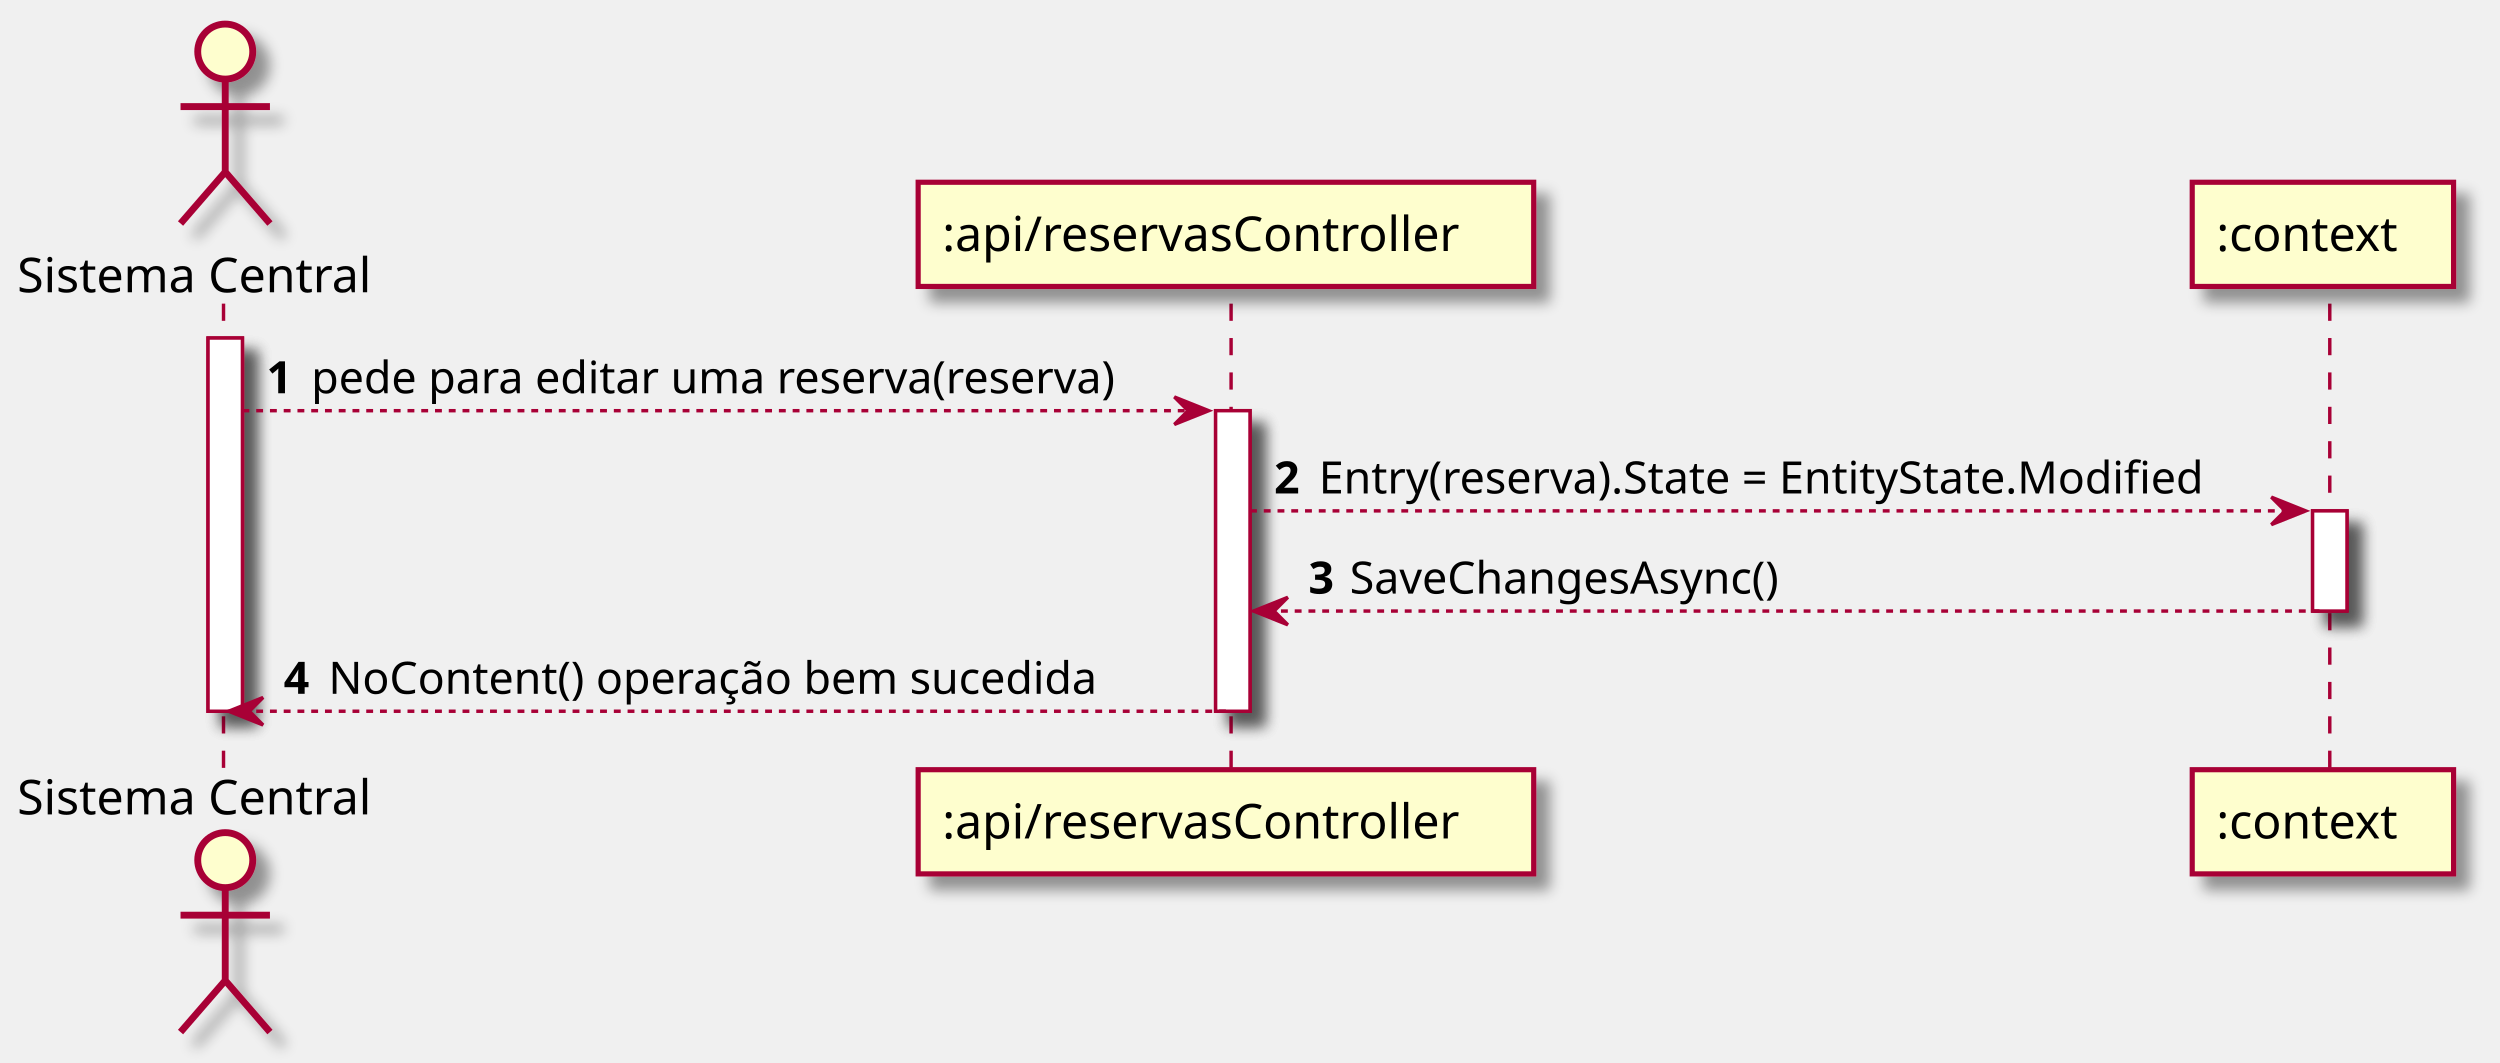
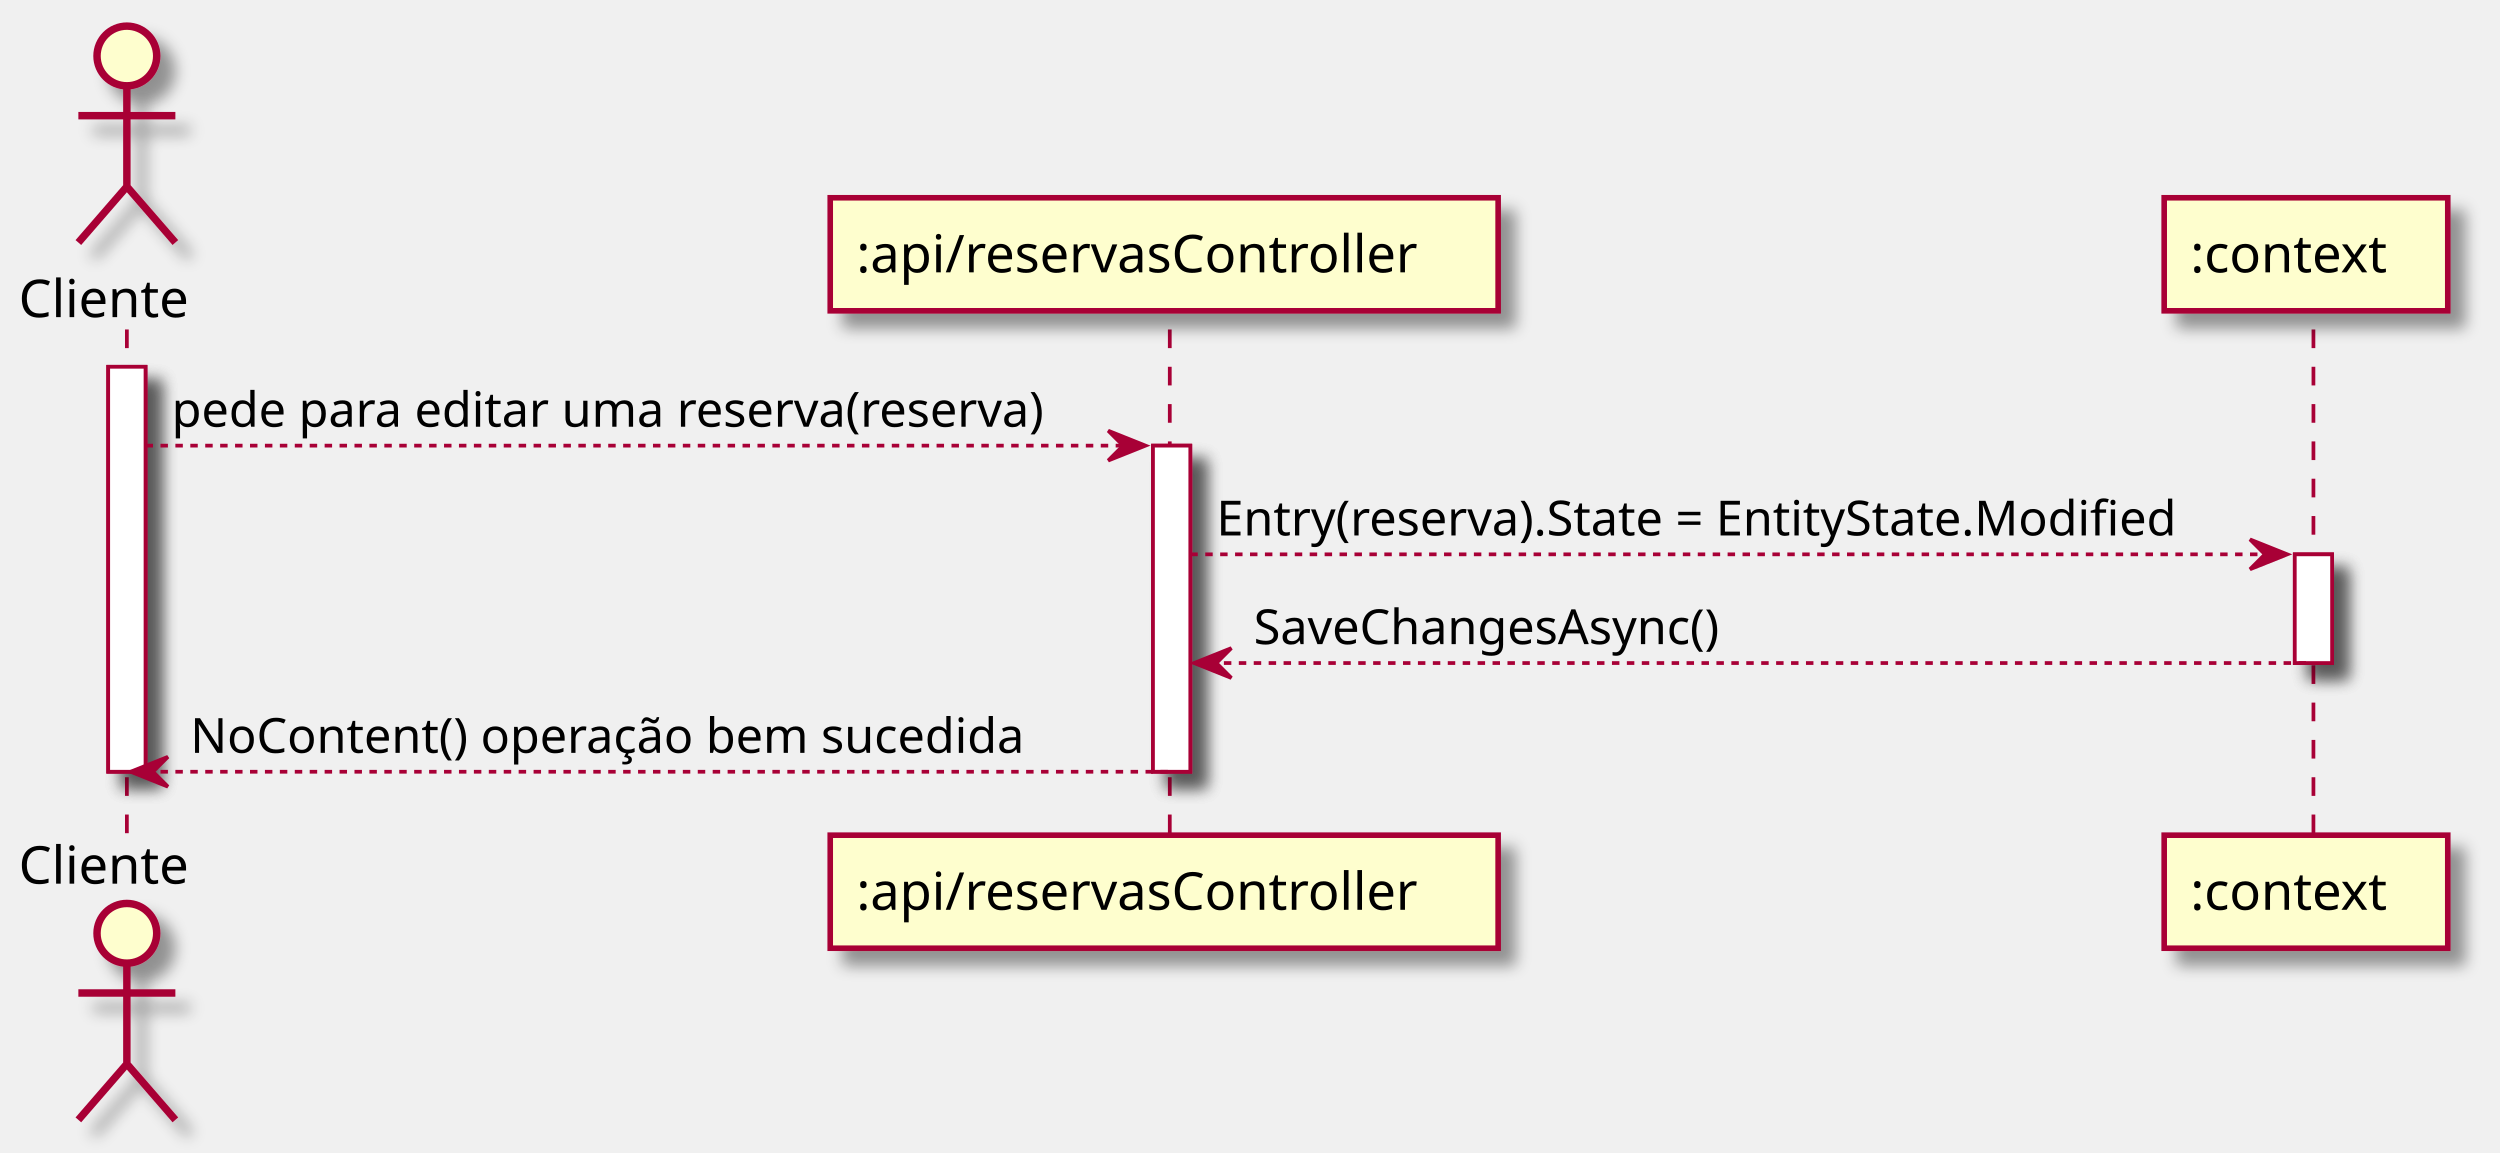
- <svg xmlns="http://www.w3.org/2000/svg" contentScriptType="application/ecmascript" contentStyleType="text/css" height="309px" preserveAspectRatio="none" style="width:727px;height:309px;" version="1.1" viewBox="0 0 727 309" width="727px" zoomAndPan="magnify">
+ <svg xmlns="http://www.w3.org/2000/svg" contentScriptType="application/ecmascript" contentStyleType="text/css" height="309px" preserveAspectRatio="none" style="width:670px;height:309px;" version="1.1" viewBox="0 0 670 309" width="670px" zoomAndPan="magnify">
  <defs>
-     <filter height="300%" id="f1nta6lmg5e3e3" width="300%" x="-1" y="-1">
+     <filter height="300%" id="f135f3830bt1a4" width="300%" x="-1" y="-1">
      <feGaussianBlur result="blurOut" stdDeviation="2.0" />
      <feColorMatrix in="blurOut" result="blurOut2" type="matrix" values="0 0 0 0 0 0 0 0 0 0 0 0 0 0 0 0 0 0 .4 0" />
      <feOffset dx="4.0" dy="4.0" in="blurOut2" result="blurOut3" />
      <feBlend in="SourceGraphic" in2="blurOut3" mode="normal" />
    </filter>
  </defs>
  <g>
-     <rect fill="#FFFFFF" filter="url(#f1nta6lmg5e3e3)" height="108.531" style="stroke:#A80036;stroke-width:1.0;" width="10" x="60.5" y="98.297" />
-     <rect fill="#FFFFFF" filter="url(#f1nta6lmg5e3e3)" height="87.398" style="stroke:#A80036;stroke-width:1.0;" width="10" x="353.5" y="119.43" />
-     <rect fill="#FFFFFF" filter="url(#f1nta6lmg5e3e3)" height="29.133" style="stroke:#A80036;stroke-width:1.0;" width="10" x="672.5" y="148.562" />
-     <line style="stroke:#A80036;stroke-width:1.0;stroke-dasharray:5.0,5.0;" x1="65" x2="65" y1="88.297" y2="224.828" />
-     <line style="stroke:#A80036;stroke-width:1.0;stroke-dasharray:5.0,5.0;" x1="358" x2="358" y1="88.297" y2="224.828" />
-     <line style="stroke:#A80036;stroke-width:1.0;stroke-dasharray:5.0,5.0;" x1="677.5" x2="677.5" y1="88.297" y2="224.828" />
-     <text fill="#000000" font-family="sans-serif" font-size="14" lengthAdjust="spacing" textLength="115" x="5" y="84.995">Sistema Central</text>
-     <ellipse cx="65.5" cy="15" fill="#FEFECE" filter="url(#f1nta6lmg5e3e3)" rx="8" ry="8" style="stroke:#A80036;stroke-width:2.0;" />
-     <path d="M65.5,23 L65.5,50 M52.5,31 L78.5,31 M65.5,50 L52.5,65 M65.5,50 L78.5,65 " fill="none" filter="url(#f1nta6lmg5e3e3)" style="stroke:#A80036;stroke-width:2.0;" />
-     <text fill="#000000" font-family="sans-serif" font-size="14" lengthAdjust="spacing" textLength="115" x="5" y="236.823">Sistema Central</text>
-     <ellipse cx="65.5" cy="250.125" fill="#FEFECE" filter="url(#f1nta6lmg5e3e3)" rx="8" ry="8" style="stroke:#A80036;stroke-width:2.0;" />
-     <path d="M65.5,258.125 L65.5,285.125 M52.5,266.125 L78.5,266.125 M65.5,285.125 L52.5,300.125 M65.5,285.125 L78.5,300.125 " fill="none" filter="url(#f1nta6lmg5e3e3)" style="stroke:#A80036;stroke-width:2.0;" />
-     <rect fill="#FEFECE" filter="url(#f1nta6lmg5e3e3)" height="30.297" style="stroke:#A80036;stroke-width:1.5;" width="179" x="267" y="53" />
-     <text fill="#000000" font-family="sans-serif" font-size="14" lengthAdjust="spacing" textLength="165" x="274" y="72.995">:api/reservasController</text>
-     <rect fill="#FEFECE" filter="url(#f1nta6lmg5e3e3)" height="30.297" style="stroke:#A80036;stroke-width:1.5;" width="179" x="267" y="223.828" />
-     <text fill="#000000" font-family="sans-serif" font-size="14" lengthAdjust="spacing" textLength="165" x="274" y="243.823">:api/reservasController</text>
-     <rect fill="#FEFECE" filter="url(#f1nta6lmg5e3e3)" height="30.297" style="stroke:#A80036;stroke-width:1.5;" width="76" x="637.5" y="53" />
-     <text fill="#000000" font-family="sans-serif" font-size="14" lengthAdjust="spacing" textLength="62" x="644.5" y="72.995">:context</text>
-     <rect fill="#FEFECE" filter="url(#f1nta6lmg5e3e3)" height="30.297" style="stroke:#A80036;stroke-width:1.5;" width="76" x="637.5" y="223.828" />
-     <text fill="#000000" font-family="sans-serif" font-size="14" lengthAdjust="spacing" textLength="62" x="644.5" y="243.823">:context</text>
-     <rect fill="#FFFFFF" filter="url(#f1nta6lmg5e3e3)" height="108.531" style="stroke:#A80036;stroke-width:1.0;" width="10" x="60.5" y="98.297" />
-     <rect fill="#FFFFFF" filter="url(#f1nta6lmg5e3e3)" height="87.398" style="stroke:#A80036;stroke-width:1.0;" width="10" x="353.5" y="119.43" />
-     <rect fill="#FFFFFF" filter="url(#f1nta6lmg5e3e3)" height="29.133" style="stroke:#A80036;stroke-width:1.0;" width="10" x="672.5" y="148.562" />
-     <polygon fill="#A80036" points="341.5,115.43,351.5,119.43,341.5,123.43,345.5,119.43" style="stroke:#A80036;stroke-width:1.0;" />
-     <line style="stroke:#A80036;stroke-width:1.0;stroke-dasharray:2.0,2.0;" x1="70.5" x2="347.5" y1="119.43" y2="119.43" />
-     <text fill="#000000" font-family="sans-serif" font-size="13" font-weight="bold" lengthAdjust="spacing" textLength="9" x="77.5" y="114.364">1</text>
-     <text fill="#000000" font-family="sans-serif" font-size="13" lengthAdjust="spacing" textLength="251" x="90.5" y="114.364">pede para editar uma reserva(reserva)</text>
-     <polygon fill="#A80036" points="660.5,144.562,670.5,148.562,660.5,152.562,664.5,148.562" style="stroke:#A80036;stroke-width:1.0;" />
-     <line style="stroke:#A80036;stroke-width:1.0;stroke-dasharray:2.0,2.0;" x1="363.5" x2="666.5" y1="148.562" y2="148.562" />
-     <text fill="#000000" font-family="sans-serif" font-size="13" font-weight="bold" lengthAdjust="spacing" textLength="9" x="370.5" y="143.497">2</text>
-     <text fill="#000000" font-family="sans-serif" font-size="13" lengthAdjust="spacing" textLength="277" x="383.5" y="143.497">Entry(reserva).State = EntityState.Modified</text>
-     <polygon fill="#A80036" points="374.5,173.695,364.5,177.695,374.5,181.695,370.5,177.695" style="stroke:#A80036;stroke-width:1.0;" />
-     <line style="stroke:#A80036;stroke-width:1.0;stroke-dasharray:2.0,2.0;" x1="368.5" x2="676.5" y1="177.695" y2="177.695" />
-     <text fill="#000000" font-family="sans-serif" font-size="13" font-weight="bold" lengthAdjust="spacing" textLength="8" x="380.5" y="172.629">3</text>
-     <text fill="#000000" font-family="sans-serif" font-size="13" lengthAdjust="spacing" textLength="137" x="392.5" y="172.629">SaveChangesAsync()</text>
-     <polygon fill="#A80036" points="76.5,202.828,66.5,206.828,76.5,210.828,72.5,206.828" style="stroke:#A80036;stroke-width:1.0;" />
-     <line style="stroke:#A80036;stroke-width:1.0;stroke-dasharray:2.0,2.0;" x1="70.5" x2="357.5" y1="206.828" y2="206.828" />
-     <text fill="#000000" font-family="sans-serif" font-size="13" font-weight="bold" lengthAdjust="spacing" textLength="9" x="82.5" y="201.762">4</text>
-     <text fill="#000000" font-family="sans-serif" font-size="13" lengthAdjust="spacing" textLength="236" x="95.5" y="201.762">NoContent() operação bem sucedida</text>
+     <rect fill="#FFFFFF" filter="url(#f135f3830bt1a4)" height="108.531" style="stroke:#A80036;stroke-width:1.0;" width="10" x="29" y="98.297" />
+     <rect fill="#FFFFFF" filter="url(#f135f3830bt1a4)" height="87.398" style="stroke:#A80036;stroke-width:1.0;" width="10" x="309" y="119.43" />
+     <rect fill="#FFFFFF" filter="url(#f135f3830bt1a4)" height="29.133" style="stroke:#A80036;stroke-width:1.0;" width="10" x="615" y="148.562" />
+     <line style="stroke:#A80036;stroke-width:1.0;stroke-dasharray:5.0,5.0;" x1="34" x2="34" y1="88.297" y2="224.828" />
+     <line style="stroke:#A80036;stroke-width:1.0;stroke-dasharray:5.0,5.0;" x1="313.5" x2="313.5" y1="88.297" y2="224.828" />
+     <line style="stroke:#A80036;stroke-width:1.0;stroke-dasharray:5.0,5.0;" x1="620" x2="620" y1="88.297" y2="224.828" />
+     <text fill="#000000" font-family="sans-serif" font-size="14" lengthAdjust="spacing" textLength="52" x="5" y="84.995">Cliente</text>
+     <ellipse cx="34" cy="15" fill="#FEFECE" filter="url(#f135f3830bt1a4)" rx="8" ry="8" style="stroke:#A80036;stroke-width:2.0;" />
+     <path d="M34,23 L34,50 M21,31 L47,31 M34,50 L21,65 M34,50 L47,65 " fill="none" filter="url(#f135f3830bt1a4)" style="stroke:#A80036;stroke-width:2.0;" />
+     <text fill="#000000" font-family="sans-serif" font-size="14" lengthAdjust="spacing" textLength="52" x="5" y="236.823">Cliente</text>
+     <ellipse cx="34" cy="250.125" fill="#FEFECE" filter="url(#f135f3830bt1a4)" rx="8" ry="8" style="stroke:#A80036;stroke-width:2.0;" />
+     <path d="M34,258.125 L34,285.125 M21,266.125 L47,266.125 M34,285.125 L21,300.125 M34,285.125 L47,300.125 " fill="none" filter="url(#f135f3830bt1a4)" style="stroke:#A80036;stroke-width:2.0;" />
+     <rect fill="#FEFECE" filter="url(#f135f3830bt1a4)" height="30.297" style="stroke:#A80036;stroke-width:1.5;" width="179" x="222.5" y="53" />
+     <text fill="#000000" font-family="sans-serif" font-size="14" lengthAdjust="spacing" textLength="165" x="229.5" y="72.995">:api/reservasController</text>
+     <rect fill="#FEFECE" filter="url(#f135f3830bt1a4)" height="30.297" style="stroke:#A80036;stroke-width:1.5;" width="179" x="222.5" y="223.828" />
+     <text fill="#000000" font-family="sans-serif" font-size="14" lengthAdjust="spacing" textLength="165" x="229.5" y="243.823">:api/reservasController</text>
+     <rect fill="#FEFECE" filter="url(#f135f3830bt1a4)" height="30.297" style="stroke:#A80036;stroke-width:1.5;" width="76" x="580" y="53" />
+     <text fill="#000000" font-family="sans-serif" font-size="14" lengthAdjust="spacing" textLength="62" x="587" y="72.995">:context</text>
+     <rect fill="#FEFECE" filter="url(#f135f3830bt1a4)" height="30.297" style="stroke:#A80036;stroke-width:1.5;" width="76" x="580" y="223.828" />
+     <text fill="#000000" font-family="sans-serif" font-size="14" lengthAdjust="spacing" textLength="62" x="587" y="243.823">:context</text>
+     <rect fill="#FFFFFF" filter="url(#f135f3830bt1a4)" height="108.531" style="stroke:#A80036;stroke-width:1.0;" width="10" x="29" y="98.297" />
+     <rect fill="#FFFFFF" filter="url(#f135f3830bt1a4)" height="87.398" style="stroke:#A80036;stroke-width:1.0;" width="10" x="309" y="119.43" />
+     <rect fill="#FFFFFF" filter="url(#f135f3830bt1a4)" height="29.133" style="stroke:#A80036;stroke-width:1.0;" width="10" x="615" y="148.562" />
+     <polygon fill="#A80036" points="297,115.43,307,119.43,297,123.43,301,119.43" style="stroke:#A80036;stroke-width:1.0;" />
+     <line style="stroke:#A80036;stroke-width:1.0;stroke-dasharray:2.0,2.0;" x1="39" x2="303" y1="119.43" y2="119.43" />
+     <text fill="#000000" font-family="sans-serif" font-size="13" lengthAdjust="spacing" textLength="251" x="46" y="114.364">pede para editar uma reserva(reserva)</text>
+     <polygon fill="#A80036" points="603,144.562,613,148.562,603,152.562,607,148.562" style="stroke:#A80036;stroke-width:1.0;" />
+     <line style="stroke:#A80036;stroke-width:1.0;stroke-dasharray:2.0,2.0;" x1="319" x2="609" y1="148.562" y2="148.562" />
+     <text fill="#000000" font-family="sans-serif" font-size="13" lengthAdjust="spacing" textLength="277" x="326" y="143.497">Entry(reserva).State = EntityState.Modified</text>
+     <polygon fill="#A80036" points="330,173.695,320,177.695,330,181.695,326,177.695" style="stroke:#A80036;stroke-width:1.0;" />
+     <line style="stroke:#A80036;stroke-width:1.0;stroke-dasharray:2.0,2.0;" x1="324" x2="619" y1="177.695" y2="177.695" />
+     <text fill="#000000" font-family="sans-serif" font-size="13" lengthAdjust="spacing" textLength="137" x="336" y="172.629">SaveChangesAsync()</text>
+     <polygon fill="#A80036" points="45,202.828,35,206.828,45,210.828,41,206.828" style="stroke:#A80036;stroke-width:1.0;" />
+     <line style="stroke:#A80036;stroke-width:1.0;stroke-dasharray:2.0,2.0;" x1="39" x2="313" y1="206.828" y2="206.828" />
+     <text fill="#000000" font-family="sans-serif" font-size="13" lengthAdjust="spacing" textLength="236" x="51" y="201.762">NoContent() operação bem sucedida</text>
  </g>
</svg>
